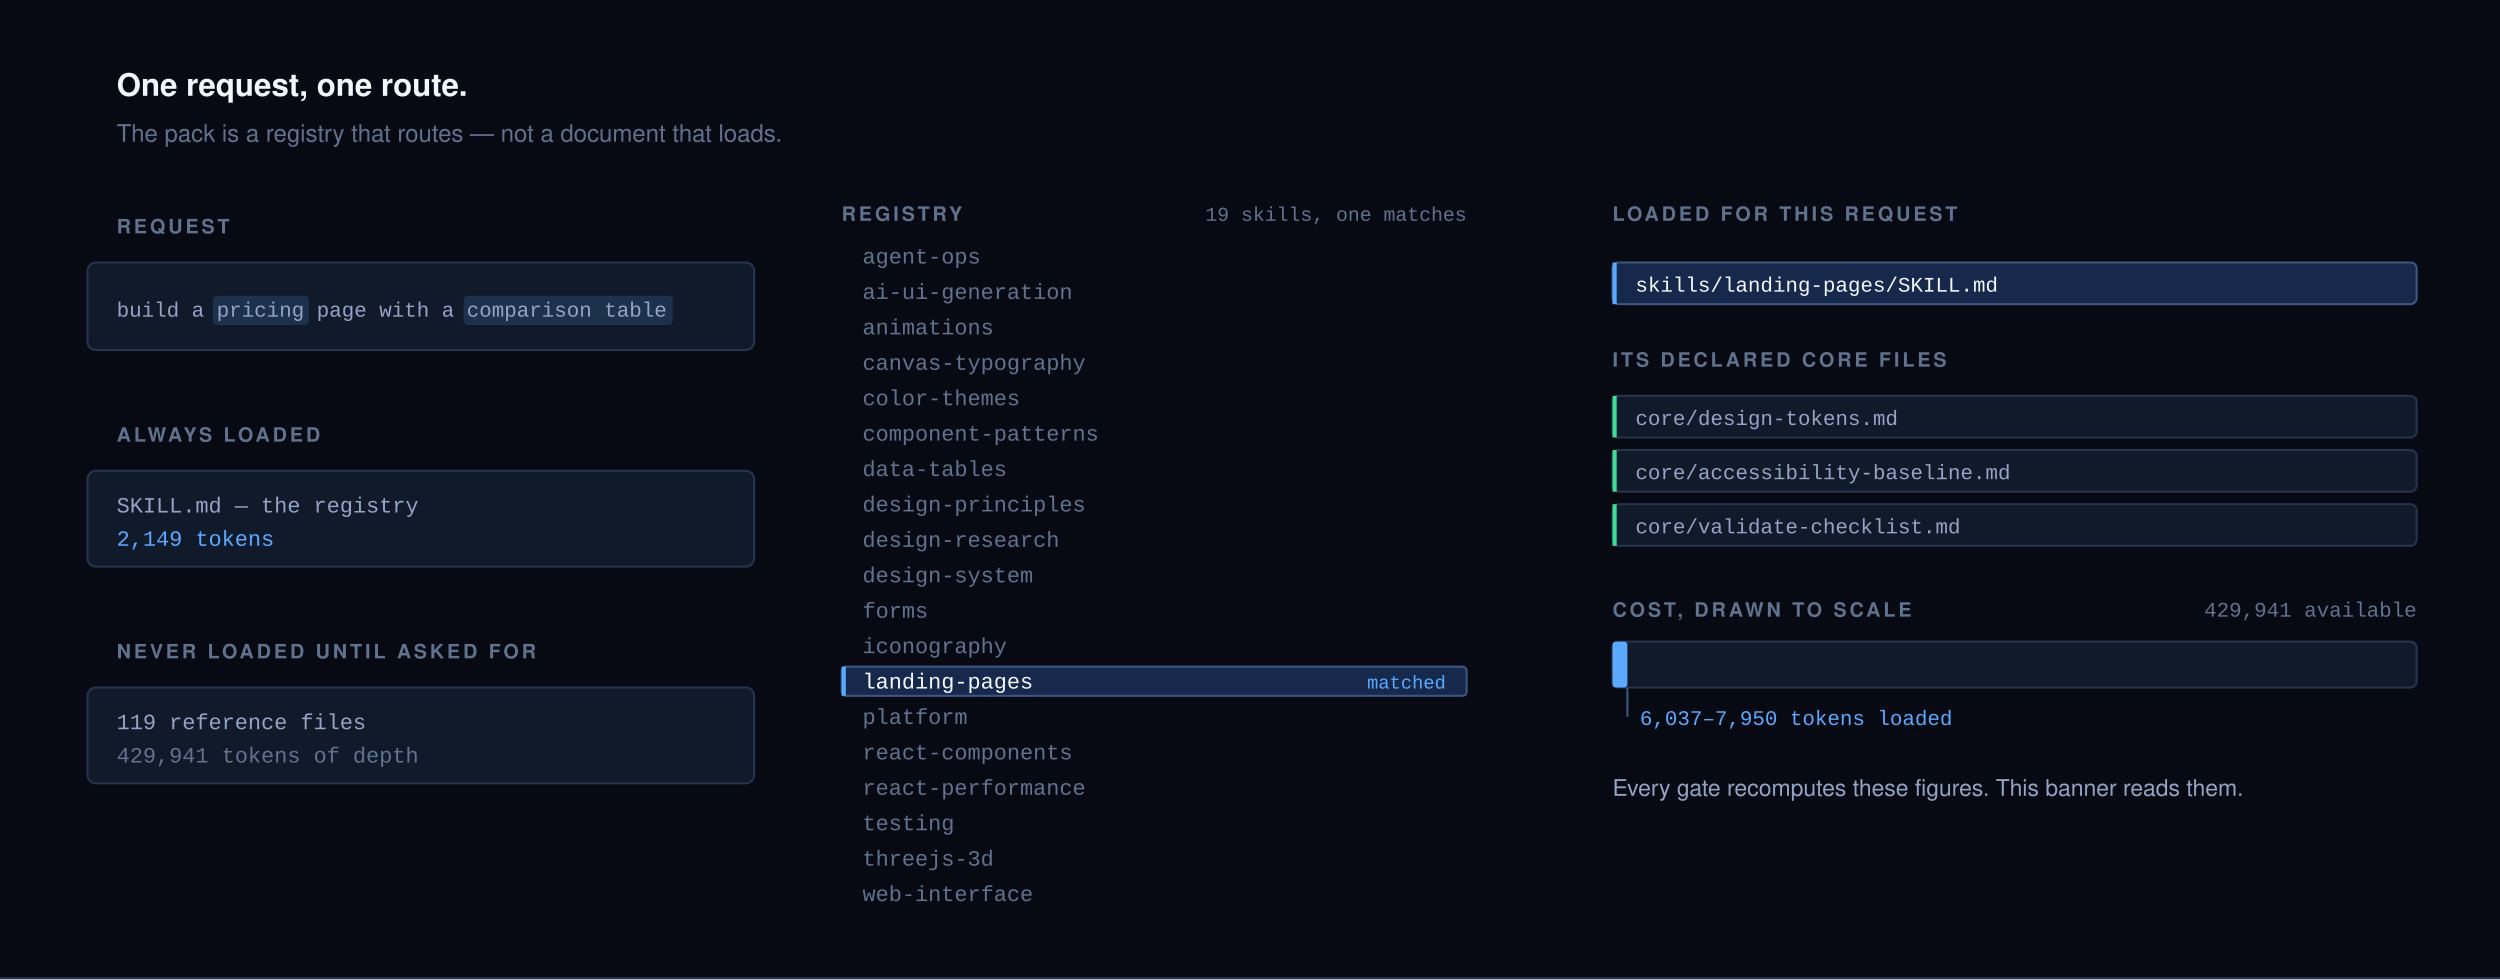
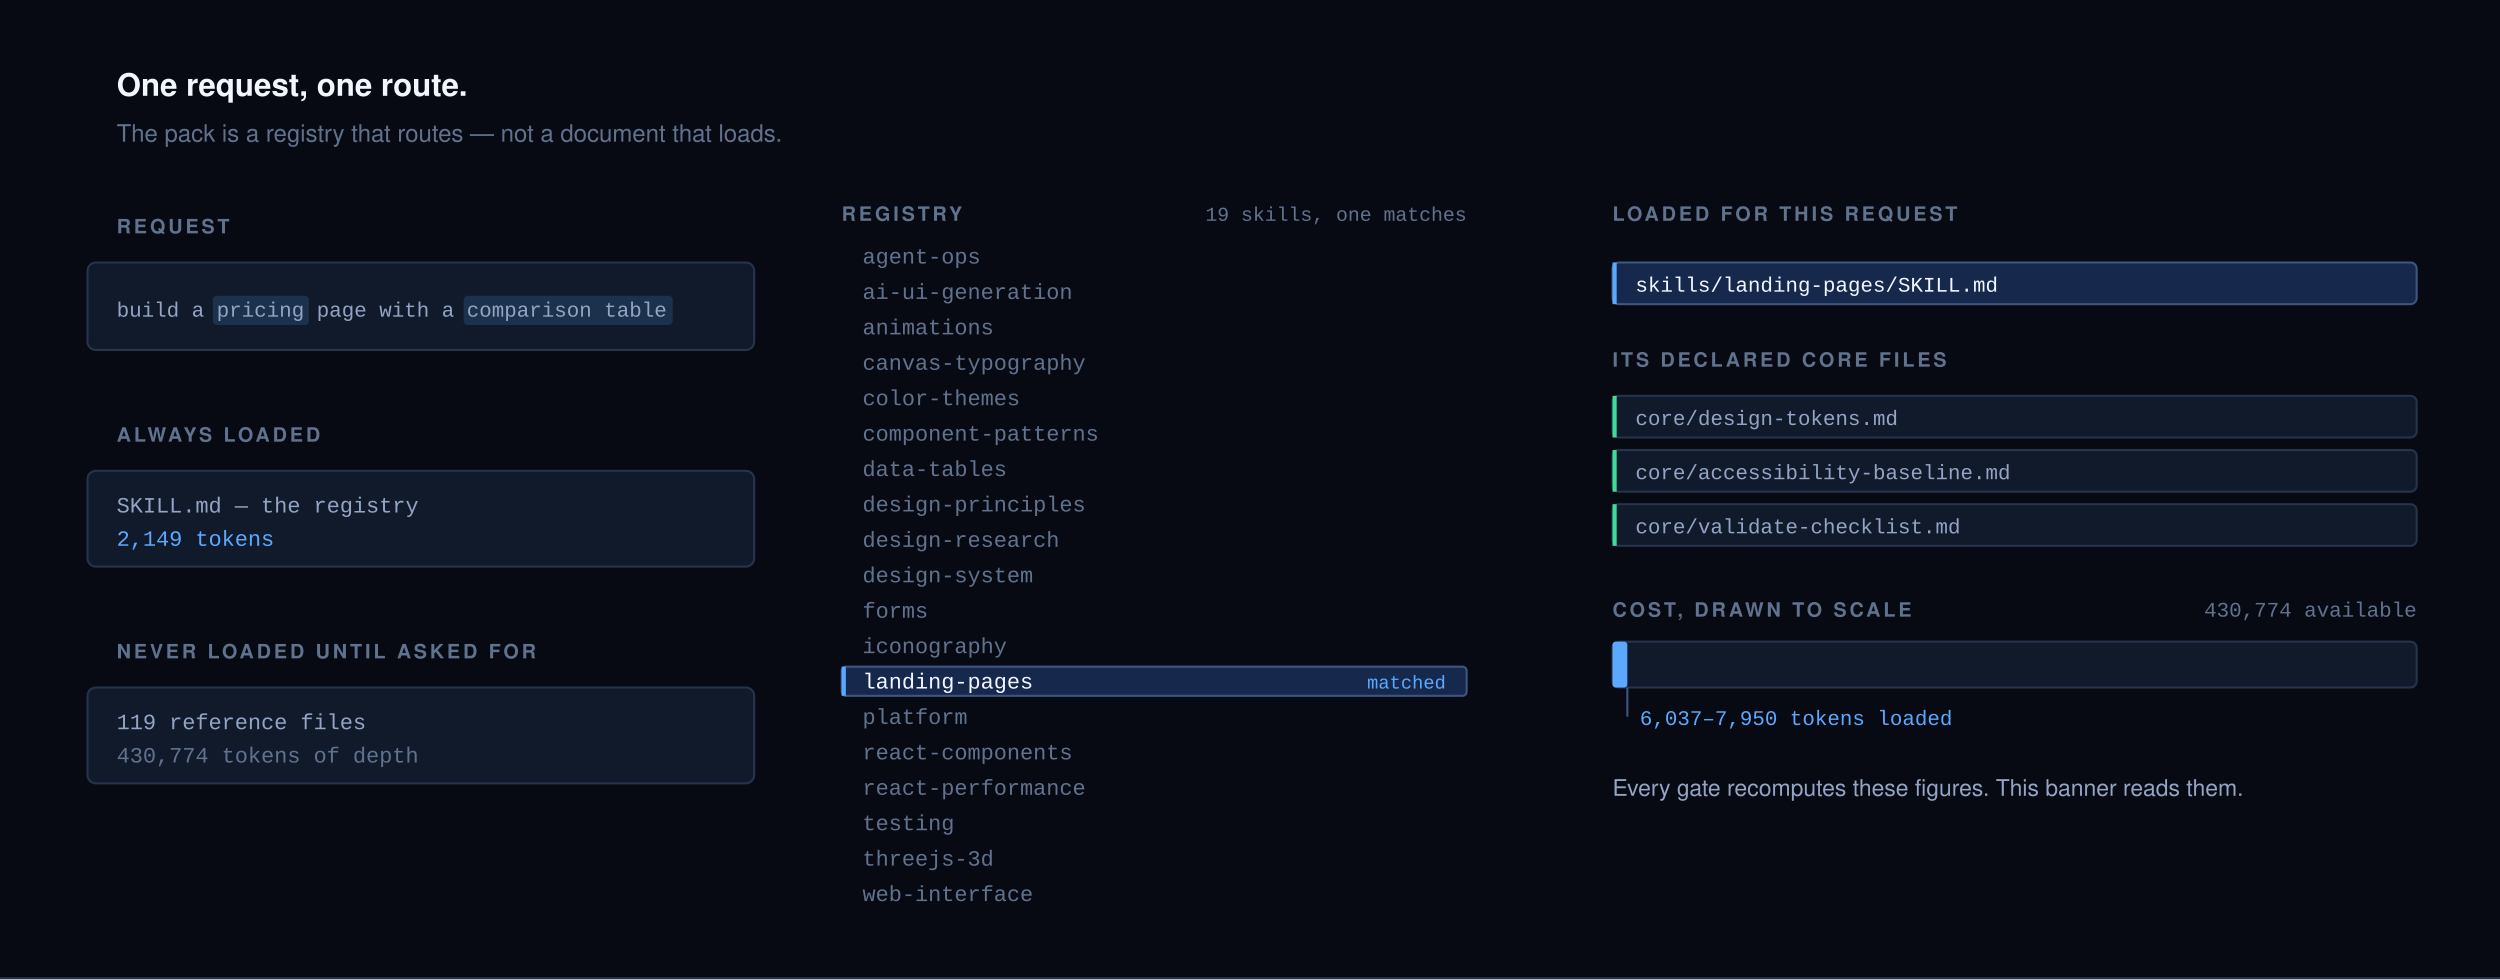
- <svg xmlns="http://www.w3.org/2000/svg" viewBox="0 0 1200 470" width="1200" height="470" role="img" aria-label="How the pack routes one request: a prompt asking for a pricing page with a comparison table is matched against a registry of 19 skills, exactly one of them — landing-pages — is selected, its three core dependency files attach, and a cost meter shows 6,037 to 7,950 tokens loaded against 429,941 tokens of available depth, drawn to scale.">
+ <svg xmlns="http://www.w3.org/2000/svg" viewBox="0 0 1200 470" width="1200" height="470" role="img" aria-label="How the pack routes one request: a prompt asking for a pricing page with a comparison table is matched against a registry of 19 skills, exactly one of them — landing-pages — is selected, its three core dependency files attach, and a cost meter shows 6,037 to 7,950 tokens loaded against 430,774 tokens of available depth, drawn to scale.">
  <style>
@keyframes rf0{0%,14.6%{opacity:0}16%{opacity:1}18.6%,100%{opacity:0}}
@keyframes rf1{0%,15.6%{opacity:0}17%{opacity:1}19.6%,100%{opacity:0}}
@keyframes rf2{0%,16.6%{opacity:0}18%{opacity:1}20.6%,100%{opacity:0}}
@keyframes rf3{0%,17.6%{opacity:0}19%{opacity:1}21.6%,100%{opacity:0}}
@keyframes rf4{0%,18.6%{opacity:0}20%{opacity:1}22.6%,100%{opacity:0}}
@keyframes rf5{0%,19.6%{opacity:0}21%{opacity:1}23.6%,100%{opacity:0}}
@keyframes rf6{0%,20.6%{opacity:0}22%{opacity:1}24.6%,100%{opacity:0}}
@keyframes rf7{0%,21.6%{opacity:0}23%{opacity:1}25.6%,100%{opacity:0}}
@keyframes rf8{0%,22.6%{opacity:0}24%{opacity:1}26.6%,100%{opacity:0}}
@keyframes rf9{0%,23.6%{opacity:0}25%{opacity:1}27.6%,100%{opacity:0}}
@keyframes rf10{0%,24.6%{opacity:0}26%{opacity:1}28.6%,100%{opacity:0}}
@keyframes rf11{0%,25.6%{opacity:0}27%{opacity:1}29.6%,100%{opacity:0}}
@keyframes rf12{0%,26.6%{opacity:0}28%{opacity:1}30.6%,100%{opacity:0}}
@keyframes rf13{0%,27.6%{opacity:0}29%{opacity:1}31.6%,100%{opacity:0}}
@keyframes rf14{0%,28.6%{opacity:0}30%{opacity:1}32.6%,100%{opacity:0}}
@keyframes rf15{0%,29.6%{opacity:0}31%{opacity:1}33.6%,100%{opacity:0}}
@keyframes rf16{0%,30.6%{opacity:0}32%{opacity:1}34.6%,100%{opacity:0}}
@keyframes rf17{0%,31.6%{opacity:0}33%{opacity:1}35.6%,100%{opacity:0}}
@keyframes rf18{0%,32.6%{opacity:0}34%{opacity:1}36.6%,100%{opacity:0}}
@keyframes kw{0%,6%{opacity:0}9%,100%{opacity:.16}}
@keyframes scan{0%,15%{opacity:0;transform:translateY(0)}16%{opacity:.9;transform:translateY(0)}34%{opacity:.9;transform:translateY(317px)}35.5%,100%{opacity:0;transform:translateY(317px)}}
@keyframes lock{0%,35%{opacity:0}38%,100%{opacity:1}}
@keyframes lockt{0%,35%{fill:#61728F}38%,100%{fill:#F2F6FF}}
@keyframes fill{0%,58%{transform:scaleX(0)}72%,100%{transform:scaleX(1)}}
@keyframes late{0%,68%{opacity:0}72%,100%{opacity:1}}
@keyframes dep0{0%,46%{opacity:0;transform:translateX(-6px)}50%,100%{opacity:1;transform:translateX(0)}}
@keyframes dep1{0%,49%{opacity:0;transform:translateX(-6px)}53%,100%{opacity:1;transform:translateX(0)}}
@keyframes dep2{0%,52%{opacity:0;transform:translateX(-6px)}56%,100%{opacity:1;transform:translateX(0)}}
.kw{animation:kw 9s linear infinite}
.scan{animation:scan 9s linear infinite}
.lock{animation:lock 9s linear infinite}
.lock-t{animation:lockt 9s linear infinite}
.fill{animation:fill 9s cubic-bezier(.2,.7,.3,1) infinite;transform-origin:774px 308px}
.late{animation:late 9s linear infinite}
.rf0{animation:rf0 9s linear infinite}
.rf1{animation:rf1 9s linear infinite}
.rf2{animation:rf2 9s linear infinite}
.rf3{animation:rf3 9s linear infinite}
.rf4{animation:rf4 9s linear infinite}
.rf5{animation:rf5 9s linear infinite}
.rf6{animation:rf6 9s linear infinite}
.rf7{animation:rf7 9s linear infinite}
.rf8{animation:rf8 9s linear infinite}
.rf9{animation:rf9 9s linear infinite}
.rf10{animation:rf10 9s linear infinite}
.rf11{animation:rf11 9s linear infinite}
.rf12{animation:rf12 9s linear infinite}
.rf13{animation:rf13 9s linear infinite}
.rf14{animation:rf14 9s linear infinite}
.rf15{animation:rf15 9s linear infinite}
.rf16{animation:rf16 9s linear infinite}
.rf17{animation:rf17 9s linear infinite}
.rf18{animation:rf18 9s linear infinite}
.dep0{animation:dep0 9s ease-out infinite}
.dep1{animation:dep1 9s ease-out infinite}
.dep2{animation:dep2 9s ease-out infinite}
@media (prefers-reduced-motion:reduce){
.kw,.scan,.lock,.lock-t,.fill,.late,.rf0,.rf1,.rf2,.rf3,.rf4,.rf5,.rf6,.rf7,.rf8,.rf9,.rf10,.rf11,.rf12,.rf13,.rf14,.rf15,.rf16,.rf17,.rf18,.dep0,.dep1,.dep2{animation:none}
.scan{opacity:0}
}
</style>
  <rect width="1200" height="470" fill="#070A12" />
  <text x="56" y="46" font-family="ui-sans-serif, system-ui, -apple-system, 'Segoe UI', Helvetica, Arial, sans-serif" font-size="15" font-weight="600" fill="#F2F6FF">One request, one route.</text>
  <text x="56" y="68" font-family="ui-sans-serif, system-ui, -apple-system, 'Segoe UI', Helvetica, Arial, sans-serif" font-size="11.5" fill="#61728F">The pack is a registry that routes — not a document that loads.</text>
  <text x="56" y="112" font-family="ui-sans-serif, system-ui, -apple-system, 'Segoe UI', Helvetica, Arial, sans-serif" font-size="9.5" font-weight="600" letter-spacing="1.4" fill="#61728F">REQUEST</text>
  <rect x="42" y="126" width="320" height="42" rx="4" fill="#111A2B" stroke="#26334D" />
  <rect class="kw" x="102.16" y="142" width="46.14" height="14" rx="2" fill="#5AA9FF" opacity="0.16" />
  <rect class="kw" x="222.56" y="142" width="100.32" height="14" rx="2" fill="#5AA9FF" opacity="0.16" />
  <text x="56" y="152" font-family="ui-monospace, SFMono-Regular, Menlo, Consolas, 'Liberation Mono', monospace" font-size="10" fill="#93A4C4">build a pricing page with a comparison table</text>
  <text x="56" y="212" font-family="ui-sans-serif, system-ui, -apple-system, 'Segoe UI', Helvetica, Arial, sans-serif" font-size="9.5" font-weight="600" letter-spacing="1.4" fill="#61728F">ALWAYS LOADED</text>
  <rect x="42" y="226" width="320" height="46" rx="4" fill="#111A2B" stroke="#26334D" />
  <text x="56" y="246" font-family="ui-monospace, SFMono-Regular, Menlo, Consolas, 'Liberation Mono', monospace" font-size="10.5" fill="#93A4C4">SKILL.md — the registry</text>
  <text x="56" y="262" font-family="ui-monospace, SFMono-Regular, Menlo, Consolas, 'Liberation Mono', monospace" font-size="10.5" fill="#5AA9FF">2,149 tokens</text>
  <text x="56" y="316" font-family="ui-sans-serif, system-ui, -apple-system, 'Segoe UI', Helvetica, Arial, sans-serif" font-size="9.5" font-weight="600" letter-spacing="1.4" fill="#61728F">NEVER LOADED UNTIL ASKED FOR</text>
  <rect x="42" y="330" width="320" height="46" rx="4" fill="#111A2B" stroke="#26334D" />
  <text x="56" y="350" font-family="ui-monospace, SFMono-Regular, Menlo, Consolas, 'Liberation Mono', monospace" font-size="10.5" fill="#93A4C4">119 reference files</text>
-   <text x="56" y="366" font-family="ui-monospace, SFMono-Regular, Menlo, Consolas, 'Liberation Mono', monospace" font-size="10.5" fill="#61728F">429,941 tokens of depth</text>
+   <text x="56" y="366" font-family="ui-monospace, SFMono-Regular, Menlo, Consolas, 'Liberation Mono', monospace" font-size="10.5" fill="#61728F">430,774 tokens of depth</text>
  <text x="404" y="106" font-family="ui-sans-serif, system-ui, -apple-system, 'Segoe UI', Helvetica, Arial, sans-serif" font-size="9.5" font-weight="600" letter-spacing="1.4" fill="#61728F">REGISTRY</text>
  <text x="704" y="106" text-anchor="end" font-family="ui-monospace, SFMono-Regular, Menlo, Consolas, 'Liberation Mono', monospace" font-size="9.5" fill="#61728F">19 skills, one matches</text>
  <g class="scan" opacity="0">
    <rect x="398" y="113" width="312" height="3" rx="1.5" fill="#5AA9FF" />
  </g>
  <rect class="rf0" x="404" y="116" width="300" height="14" rx="2" fill="#5AA9FF" opacity="0" />
  <text x="414" y="126.5" font-family="ui-monospace, SFMono-Regular, Menlo, Consolas, 'Liberation Mono', monospace" font-size="10.5" fill="#61728F">agent-ops</text>
  <rect class="rf1" x="404" y="133" width="300" height="14" rx="2" fill="#5AA9FF" opacity="0" />
  <text x="414" y="143.5" font-family="ui-monospace, SFMono-Regular, Menlo, Consolas, 'Liberation Mono', monospace" font-size="10.5" fill="#61728F">ai-ui-generation</text>
  <rect class="rf2" x="404" y="150" width="300" height="14" rx="2" fill="#5AA9FF" opacity="0" />
  <text x="414" y="160.5" font-family="ui-monospace, SFMono-Regular, Menlo, Consolas, 'Liberation Mono', monospace" font-size="10.5" fill="#61728F">animations</text>
  <rect class="rf3" x="404" y="167" width="300" height="14" rx="2" fill="#5AA9FF" opacity="0" />
  <text x="414" y="177.5" font-family="ui-monospace, SFMono-Regular, Menlo, Consolas, 'Liberation Mono', monospace" font-size="10.5" fill="#61728F">canvas-typography</text>
  <rect class="rf4" x="404" y="184" width="300" height="14" rx="2" fill="#5AA9FF" opacity="0" />
  <text x="414" y="194.5" font-family="ui-monospace, SFMono-Regular, Menlo, Consolas, 'Liberation Mono', monospace" font-size="10.5" fill="#61728F">color-themes</text>
  <rect class="rf5" x="404" y="201" width="300" height="14" rx="2" fill="#5AA9FF" opacity="0" />
  <text x="414" y="211.5" font-family="ui-monospace, SFMono-Regular, Menlo, Consolas, 'Liberation Mono', monospace" font-size="10.5" fill="#61728F">component-patterns</text>
  <rect class="rf6" x="404" y="218" width="300" height="14" rx="2" fill="#5AA9FF" opacity="0" />
  <text x="414" y="228.5" font-family="ui-monospace, SFMono-Regular, Menlo, Consolas, 'Liberation Mono', monospace" font-size="10.5" fill="#61728F">data-tables</text>
  <rect class="rf7" x="404" y="235" width="300" height="14" rx="2" fill="#5AA9FF" opacity="0" />
  <text x="414" y="245.5" font-family="ui-monospace, SFMono-Regular, Menlo, Consolas, 'Liberation Mono', monospace" font-size="10.5" fill="#61728F">design-principles</text>
  <rect class="rf8" x="404" y="252" width="300" height="14" rx="2" fill="#5AA9FF" opacity="0" />
  <text x="414" y="262.5" font-family="ui-monospace, SFMono-Regular, Menlo, Consolas, 'Liberation Mono', monospace" font-size="10.5" fill="#61728F">design-research</text>
  <rect class="rf9" x="404" y="269" width="300" height="14" rx="2" fill="#5AA9FF" opacity="0" />
  <text x="414" y="279.5" font-family="ui-monospace, SFMono-Regular, Menlo, Consolas, 'Liberation Mono', monospace" font-size="10.5" fill="#61728F">design-system</text>
  <rect class="rf10" x="404" y="286" width="300" height="14" rx="2" fill="#5AA9FF" opacity="0" />
  <text x="414" y="296.5" font-family="ui-monospace, SFMono-Regular, Menlo, Consolas, 'Liberation Mono', monospace" font-size="10.5" fill="#61728F">forms</text>
  <rect class="rf11" x="404" y="303" width="300" height="14" rx="2" fill="#5AA9FF" opacity="0" />
  <text x="414" y="313.5" font-family="ui-monospace, SFMono-Regular, Menlo, Consolas, 'Liberation Mono', monospace" font-size="10.5" fill="#61728F">iconography</text>
  <rect class="rf12" x="404" y="320" width="300" height="14" rx="2" fill="#5AA9FF" opacity="0" />
  <rect class="lock" x="404" y="320" width="300" height="14" rx="2" fill="#16294D" stroke="#3D5580" stroke-width="1" />
  <rect class="lock" x="404" y="320" width="2" height="14" fill="#5AA9FF" />
  <text x="414" y="330.5" font-family="ui-monospace, SFMono-Regular, Menlo, Consolas, 'Liberation Mono', monospace" font-size="10.5" fill="#F2F6FF" class="lock-t">landing-pages</text>
  <text class="lock" x="694" y="330.5" text-anchor="end" font-family="ui-monospace, SFMono-Regular, Menlo, Consolas, 'Liberation Mono', monospace" font-size="9" fill="#5AA9FF">matched</text>
  <rect class="rf13" x="404" y="337" width="300" height="14" rx="2" fill="#5AA9FF" opacity="0" />
  <text x="414" y="347.5" font-family="ui-monospace, SFMono-Regular, Menlo, Consolas, 'Liberation Mono', monospace" font-size="10.5" fill="#61728F">platform</text>
  <rect class="rf14" x="404" y="354" width="300" height="14" rx="2" fill="#5AA9FF" opacity="0" />
  <text x="414" y="364.5" font-family="ui-monospace, SFMono-Regular, Menlo, Consolas, 'Liberation Mono', monospace" font-size="10.5" fill="#61728F">react-components</text>
  <rect class="rf15" x="404" y="371" width="300" height="14" rx="2" fill="#5AA9FF" opacity="0" />
  <text x="414" y="381.5" font-family="ui-monospace, SFMono-Regular, Menlo, Consolas, 'Liberation Mono', monospace" font-size="10.5" fill="#61728F">react-performance</text>
  <rect class="rf16" x="404" y="388" width="300" height="14" rx="2" fill="#5AA9FF" opacity="0" />
  <text x="414" y="398.5" font-family="ui-monospace, SFMono-Regular, Menlo, Consolas, 'Liberation Mono', monospace" font-size="10.5" fill="#61728F">testing</text>
  <rect class="rf17" x="404" y="405" width="300" height="14" rx="2" fill="#5AA9FF" opacity="0" />
  <text x="414" y="415.5" font-family="ui-monospace, SFMono-Regular, Menlo, Consolas, 'Liberation Mono', monospace" font-size="10.5" fill="#61728F">threejs-3d</text>
  <rect class="rf18" x="404" y="422" width="300" height="14" rx="2" fill="#5AA9FF" opacity="0" />
  <text x="414" y="432.5" font-family="ui-monospace, SFMono-Regular, Menlo, Consolas, 'Liberation Mono', monospace" font-size="10.5" fill="#61728F">web-interface</text>
  <text x="774" y="106" font-family="ui-sans-serif, system-ui, -apple-system, 'Segoe UI', Helvetica, Arial, sans-serif" font-size="9.5" font-weight="600" letter-spacing="1.4" fill="#61728F">LOADED FOR THIS REQUEST</text>
  <rect class="lock" x="774" y="126" width="386" height="20" rx="3" fill="#16294D" stroke="#3D5580" />
  <rect class="lock" x="774" y="126" width="2" height="20" fill="#5AA9FF" />
  <text class="lock-t" x="785" y="140" font-family="ui-monospace, SFMono-Regular, Menlo, Consolas, 'Liberation Mono', monospace" font-size="10" fill="#F2F6FF">skills/landing-pages/SKILL.md</text>
  <text x="774" y="176" font-family="ui-sans-serif, system-ui, -apple-system, 'Segoe UI', Helvetica, Arial, sans-serif" font-size="9.5" font-weight="600" letter-spacing="1.4" fill="#61728F">ITS DECLARED CORE FILES</text>
  <g class="dep0">
    <rect x="774" y="190" width="386" height="20" rx="3" fill="#111A2B" stroke="#26334D" />
    <rect x="774" y="190" width="2" height="20" fill="#3DDC97" />
    <text x="785" y="204" font-family="ui-monospace, SFMono-Regular, Menlo, Consolas, 'Liberation Mono', monospace" font-size="10" fill="#93A4C4">core/design-tokens.md</text>
  </g>
  <g class="dep1">
    <rect x="774" y="216" width="386" height="20" rx="3" fill="#111A2B" stroke="#26334D" />
    <rect x="774" y="216" width="2" height="20" fill="#3DDC97" />
    <text x="785" y="230" font-family="ui-monospace, SFMono-Regular, Menlo, Consolas, 'Liberation Mono', monospace" font-size="10" fill="#93A4C4">core/accessibility-baseline.md</text>
  </g>
  <g class="dep2">
    <rect x="774" y="242" width="386" height="20" rx="3" fill="#111A2B" stroke="#26334D" />
    <rect x="774" y="242" width="2" height="20" fill="#3DDC97" />
    <text x="785" y="256" font-family="ui-monospace, SFMono-Regular, Menlo, Consolas, 'Liberation Mono', monospace" font-size="10" fill="#93A4C4">core/validate-checklist.md</text>
  </g>
  <text x="774" y="296" font-family="ui-sans-serif, system-ui, -apple-system, 'Segoe UI', Helvetica, Arial, sans-serif" font-size="9.5" font-weight="600" letter-spacing="1.4" fill="#61728F">COST, DRAWN TO SCALE</text>
  <rect x="774" y="308" width="386" height="22" rx="3" fill="#111A2B" stroke="#26334D" />
-   <rect class="fill" x="774" y="308" width="7.14" height="22" rx="1.5" fill="#5AA9FF" />
-   <line class="late" x1="781.14" y1="330" x2="781.14" y2="344" stroke="#3D5580" />
-   <text class="late" x="787.14" y="348" font-family="ui-monospace, SFMono-Regular, Menlo, Consolas, 'Liberation Mono', monospace" font-size="10" fill="#5AA9FF">6,037–7,950 tokens loaded</text>
-   <text x="1160" y="296" text-anchor="end" font-family="ui-monospace, SFMono-Regular, Menlo, Consolas, 'Liberation Mono', monospace" font-size="10" fill="#61728F">429,941 available</text>
+   <rect class="fill" x="774" y="308" width="7.12" height="22" rx="1.5" fill="#5AA9FF" />
+   <line class="late" x1="781.12" y1="330" x2="781.12" y2="344" stroke="#3D5580" />
+   <text class="late" x="787.12" y="348" font-family="ui-monospace, SFMono-Regular, Menlo, Consolas, 'Liberation Mono', monospace" font-size="10" fill="#5AA9FF">6,037–7,950 tokens loaded</text>
+   <text x="1160" y="296" text-anchor="end" font-family="ui-monospace, SFMono-Regular, Menlo, Consolas, 'Liberation Mono', monospace" font-size="10" fill="#61728F">430,774 available</text>
  <text class="late" x="774" y="382" font-family="ui-sans-serif, system-ui, -apple-system, 'Segoe UI', Helvetica, Arial, sans-serif" font-size="11" fill="#93A4C4">Every gate recomputes these figures. This banner reads them.</text>
  <rect x="0" y="469" width="1200" height="1" fill="#26334D" />
</svg>
